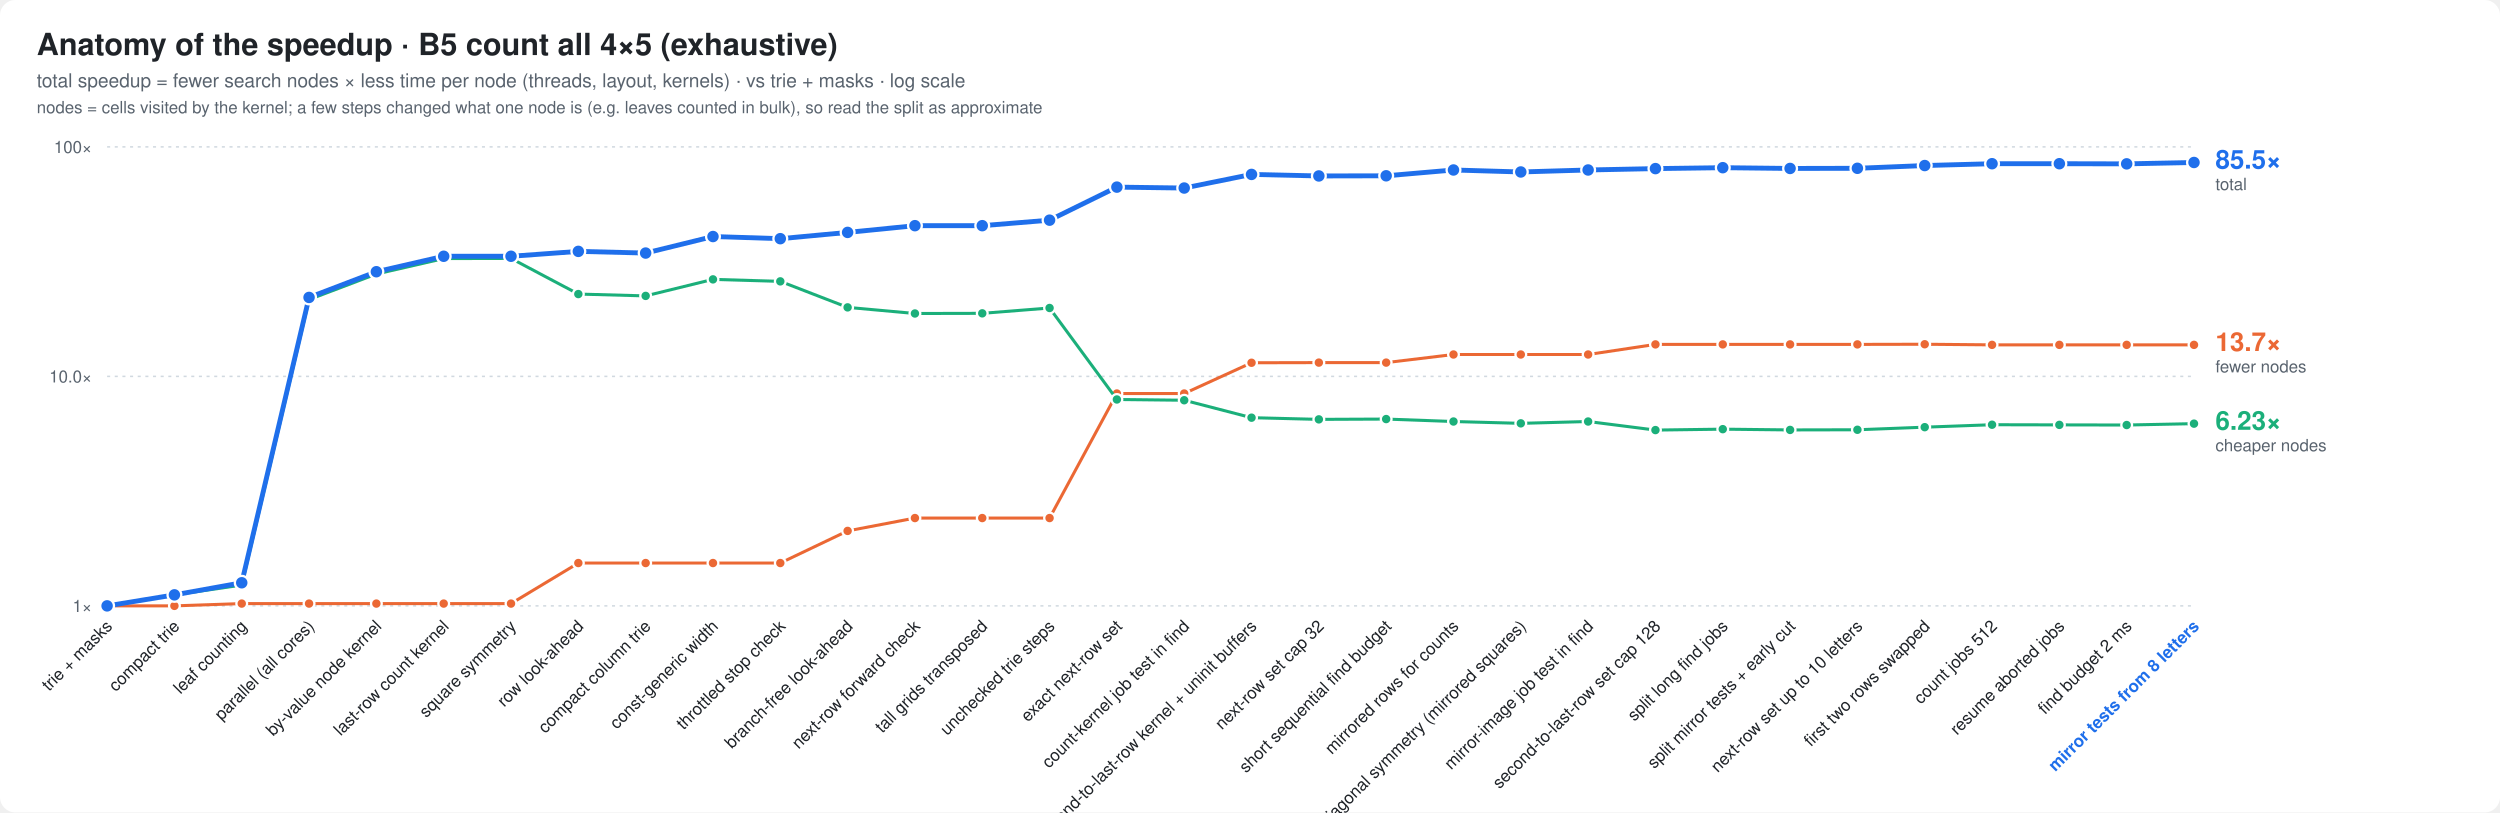
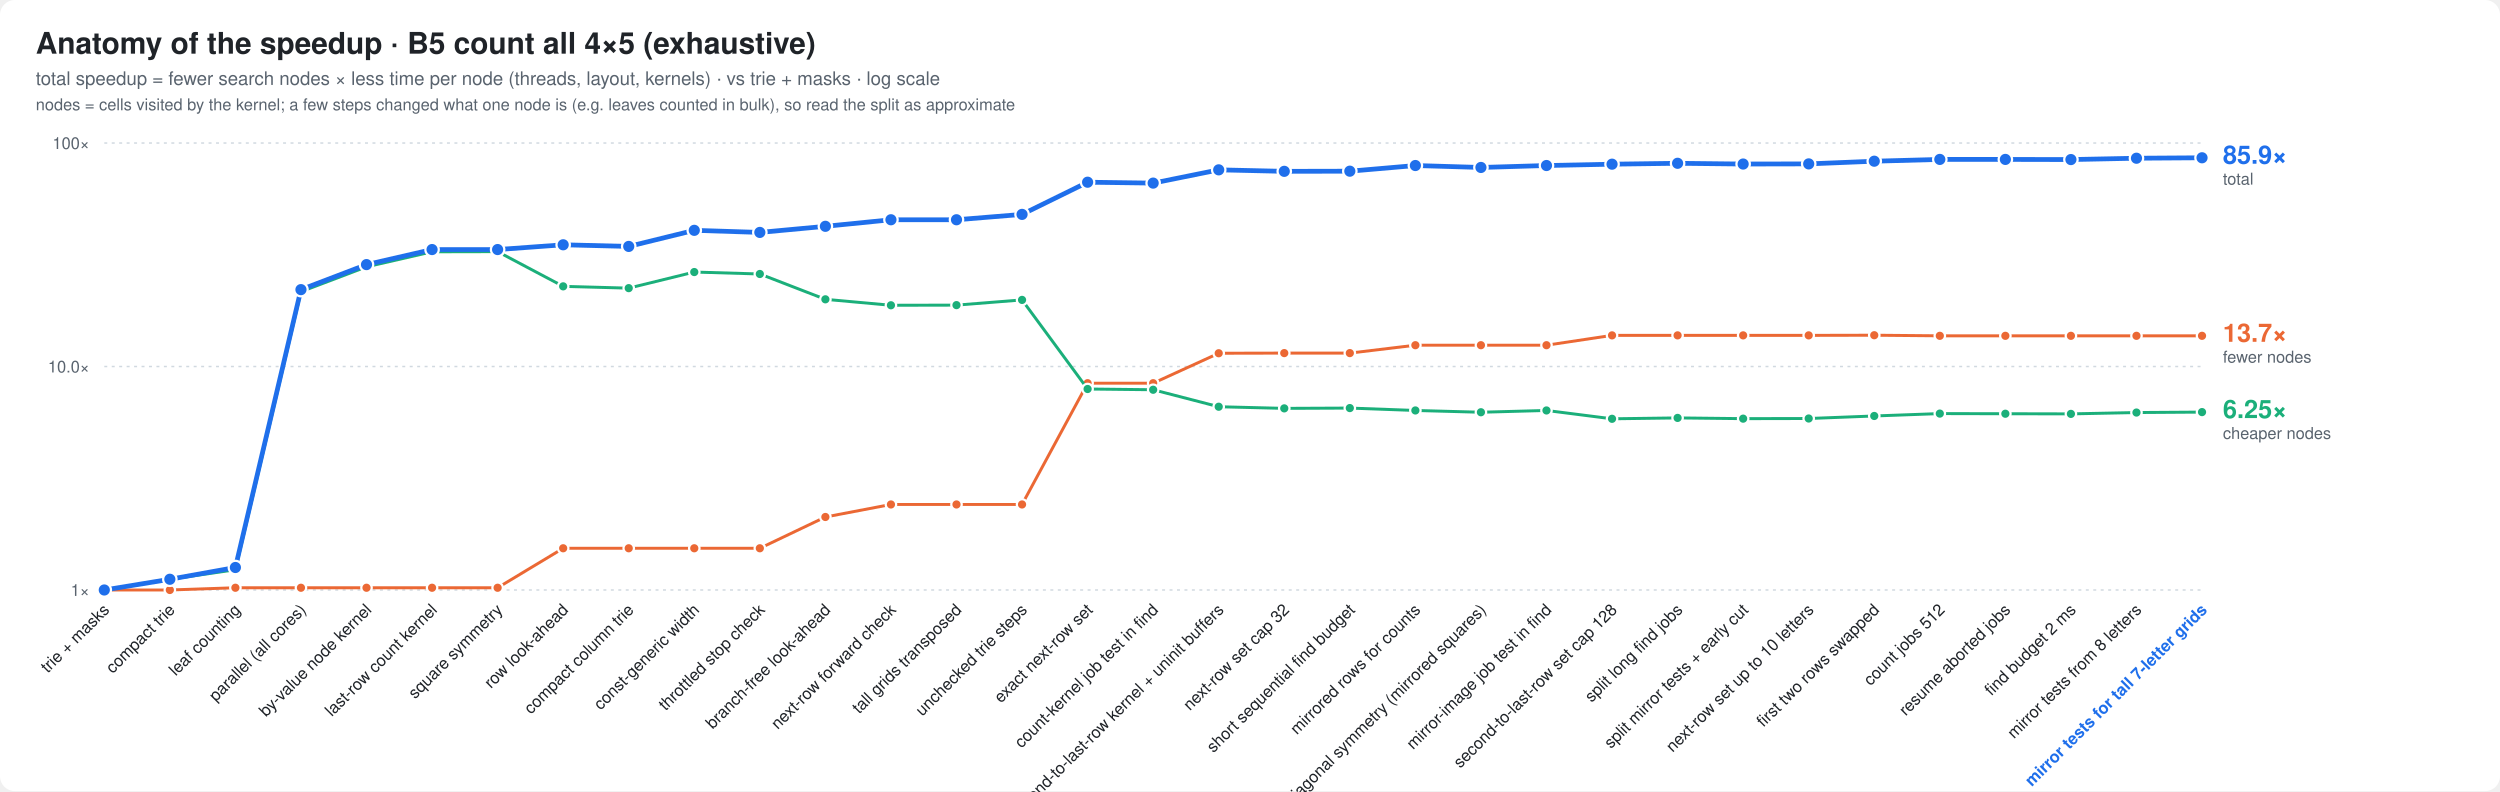
- <svg xmlns="http://www.w3.org/2000/svg" width="1634" height="531" viewBox="0 0 1634 531" font-family="ui-sans-serif,-apple-system,Segoe UI,Helvetica,Arial,sans-serif">
+ <svg xmlns="http://www.w3.org/2000/svg" width="1678" height="531" viewBox="0 0 1678 531" font-family="ui-sans-serif,-apple-system,Segoe UI,Helvetica,Arial,sans-serif">
  <style>
  .bg{fill:#ffffff} .t{fill:#1f2328} .m{fill:#59636e} .g{stroke:#d1d9e0}
  .bar{fill:#8fb8de} .best{fill:#1f6feb} .x{fill:#1a7f37;font-weight:600}
  .fail{fill:url(#hatch)} .hs{stroke:#afb8c1} .hb{fill:#eaeef2} .f{fill:#cf222e;font-weight:600}
  .ft{fill:#8c959f} .cur{fill:#1f6feb;font-weight:700}
  .ln{stroke:#1f6feb;fill:none} .lnf{fill:#1f6feb} .ctx{stroke:#afb8c1;fill:none} .ring{stroke:#ffffff}
  .fx{stroke:#8c959f;fill:none} .area{fill:#1f6feb;fill-opacity:.08} .tile{fill:#f6f8fa;stroke:#d1d9e0}
  .big{fill:#1f6feb;font-weight:800}
  .s2{stroke:#eb6834;fill:none} .s2f{fill:#eb6834} .s3{stroke:#1baf7a;fill:none} .s3f{fill:#1baf7a}
  @media (prefers-color-scheme: dark){
    .s2{stroke:#d95926} .s2f{fill:#d95926} .s3{stroke:#199e70} .s3f{fill:#199e70}
    .bg{fill:#0d1117} .t{fill:#e6edf3} .m{fill:#9198a1} .g{stroke:#30363d}
    .bar{fill:#2f5f8f} .best{fill:#4493f8} .x{fill:#3fb950}
    .hs{stroke:#484f58} .hb{fill:#21262d} .f{fill:#f85149} .ft{fill:#6e7681} .cur{fill:#4493f8}
    .ln{stroke:#4493f8} .lnf{fill:#4493f8} .ctx{stroke:#484f58} .ring{stroke:#0d1117}
    .fx{stroke:#6e7681} .area{fill:#4493f8;fill-opacity:.10} .tile{fill:#161b22;stroke:#30363d} .big{fill:#4493f8}
  }
</style>
-   <rect class="bg" width="1634" height="531" rx="10" />
+   <rect class="bg" width="1678" height="531" rx="10" />
  <text class="t" x="24" y="36" font-size="20" font-weight="800">Anatomy of the speedup · B5 count all 4×5 (exhaustive)</text>
  <text class="m" x="24" y="57" font-size="12.5">total speedup = fewer search nodes × less time per node (threads, layout, kernels) · vs trie + masks · log scale</text>
  <text class="m" x="24" y="74" font-size="11">nodes = cells visited by the kernel; a few steps changed what one node is (e.g. leaves counted in bulk), so read the split as approximate</text>
-   <line class="g" x1="70" x2="1434" y1="396.0" y2="396.0" stroke-dasharray="2 3" />
+   <line class="g" x1="70" x2="1478" y1="396.0" y2="396.0" stroke-dasharray="2 3" />
  <text class="m" x="60" y="400.0" font-size="11" text-anchor="end">1×</text>
-   <line class="g" x1="70" x2="1434" y1="246.0" y2="246.0" stroke-dasharray="2 3" />
+   <line class="g" x1="70" x2="1478" y1="246.0" y2="246.0" stroke-dasharray="2 3" />
  <text class="m" x="60" y="250.0" font-size="11" text-anchor="end">10.0×</text>
-   <line class="g" x1="70" x2="1434" y1="96.0" y2="96.0" stroke-dasharray="2 3" />
+   <line class="g" x1="70" x2="1478" y1="96.0" y2="96.0" stroke-dasharray="2 3" />
  <text class="m" x="60" y="100.0" font-size="11" text-anchor="end">100×</text>
-   <polyline class="s2" points="70.0,396.0 114.0,396.0 158.0,394.5 202.0,394.5 246.0,394.5 290.0,394.5 334.0,394.5 378.0,368.0 422.0,368.0 466.0,368.0 510.0,368.0 554.0,347.0 598.0,338.6 642.0,338.6 686.0,338.6 730.0,257.2 774.0,257.2 818.0,237.1 862.0,237.0 906.0,237.0 950.0,231.7 994.0,231.7 1038.0,231.7 1082.0,225.1 1126.0,225.1 1170.0,225.1 1214.0,225.1 1258.0,225.0 1302.0,225.4 1346.0,225.4 1390.0,225.4 1434.0,225.4" stroke-width="2" stroke-linejoin="round" stroke-linecap="round" />
+   <polyline class="s2" points="70.0,396.0 114.0,396.0 158.0,394.5 202.0,394.5 246.0,394.5 290.0,394.5 334.0,394.5 378.0,368.0 422.0,368.0 466.0,368.0 510.0,368.0 554.0,347.0 598.0,338.6 642.0,338.6 686.0,338.6 730.0,257.2 774.0,257.2 818.0,237.1 862.0,237.0 906.0,237.0 950.0,231.7 994.0,231.7 1038.0,231.7 1082.0,225.1 1126.0,225.1 1170.0,225.1 1214.0,225.1 1258.0,225.0 1302.0,225.4 1346.0,225.4 1390.0,225.4 1434.0,225.4 1478.0,225.4" stroke-width="2" stroke-linejoin="round" stroke-linecap="round" />
  <circle class="s2f ring" cx="70.0" cy="396.0" r="3.5" stroke-width="1.5" />
  <circle class="s2f ring" cx="114.0" cy="396.0" r="3.5" stroke-width="1.5" />
  <circle class="s2f ring" cx="158.0" cy="394.5" r="3.5" stroke-width="1.5" />
  <circle class="s2f ring" cx="202.0" cy="394.5" r="3.5" stroke-width="1.5" />
  <circle class="s2f ring" cx="246.0" cy="394.5" r="3.5" stroke-width="1.5" />
  <circle class="s2f ring" cx="290.0" cy="394.5" r="3.5" stroke-width="1.5" />
  <circle class="s2f ring" cx="334.0" cy="394.5" r="3.5" stroke-width="1.5" />
  <circle class="s2f ring" cx="378.0" cy="368.0" r="3.5" stroke-width="1.5" />
  <circle class="s2f ring" cx="422.0" cy="368.0" r="3.5" stroke-width="1.5" />
  <circle class="s2f ring" cx="466.0" cy="368.0" r="3.5" stroke-width="1.5" />
  <circle class="s2f ring" cx="510.0" cy="368.0" r="3.5" stroke-width="1.5" />
  <circle class="s2f ring" cx="554.0" cy="347.0" r="3.5" stroke-width="1.5" />
  <circle class="s2f ring" cx="598.0" cy="338.6" r="3.5" stroke-width="1.5" />
  <circle class="s2f ring" cx="642.0" cy="338.6" r="3.5" stroke-width="1.5" />
  <circle class="s2f ring" cx="686.0" cy="338.6" r="3.5" stroke-width="1.5" />
  <circle class="s2f ring" cx="730.0" cy="257.2" r="3.5" stroke-width="1.5" />
  <circle class="s2f ring" cx="774.0" cy="257.2" r="3.5" stroke-width="1.5" />
  <circle class="s2f ring" cx="818.0" cy="237.1" r="3.5" stroke-width="1.5" />
  <circle class="s2f ring" cx="862.0" cy="237.0" r="3.5" stroke-width="1.5" />
  <circle class="s2f ring" cx="906.0" cy="237.0" r="3.5" stroke-width="1.5" />
  <circle class="s2f ring" cx="950.0" cy="231.7" r="3.5" stroke-width="1.5" />
  <circle class="s2f ring" cx="994.0" cy="231.7" r="3.5" stroke-width="1.5" />
  <circle class="s2f ring" cx="1038.0" cy="231.7" r="3.5" stroke-width="1.5" />
  <circle class="s2f ring" cx="1082.0" cy="225.1" r="3.5" stroke-width="1.5" />
  <circle class="s2f ring" cx="1126.0" cy="225.1" r="3.5" stroke-width="1.5" />
  <circle class="s2f ring" cx="1170.0" cy="225.1" r="3.5" stroke-width="1.5" />
  <circle class="s2f ring" cx="1214.0" cy="225.1" r="3.5" stroke-width="1.5" />
  <circle class="s2f ring" cx="1258.0" cy="225.0" r="3.5" stroke-width="1.5" />
  <circle class="s2f ring" cx="1302.0" cy="225.4" r="3.5" stroke-width="1.5" />
  <circle class="s2f ring" cx="1346.0" cy="225.4" r="3.5" stroke-width="1.5" />
  <circle class="s2f ring" cx="1390.0" cy="225.4" r="3.5" stroke-width="1.5" />
  <circle class="s2f ring" cx="1434.0" cy="225.4" r="3.5" stroke-width="1.5" />
-   <polyline class="s3" points="70.0,396.0 114.0,388.8 158.0,382.4 202.0,195.8 246.0,179.1 290.0,169.0 334.0,168.9 378.0,192.2 422.0,193.4 466.0,182.6 510.0,183.9 554.0,200.9 598.0,204.9 642.0,204.8 686.0,201.3 730.0,261.1 774.0,261.6 818.0,273.0 862.0,274.1 906.0,273.9 950.0,275.5 994.0,276.7 1038.0,275.5 1082.0,281.1 1126.0,280.5 1170.0,281.0 1214.0,280.9 1258.0,279.2 1302.0,277.6 1346.0,277.7 1390.0,277.8 1434.0,276.9" stroke-width="2" stroke-linejoin="round" stroke-linecap="round" />
+   <circle class="s2f ring" cx="1478.0" cy="225.4" r="3.5" stroke-width="1.5" />
+   <polyline class="s3" points="70.0,396.0 114.0,388.8 158.0,382.4 202.0,195.8 246.0,179.1 290.0,169.0 334.0,168.9 378.0,192.2 422.0,193.4 466.0,182.6 510.0,183.9 554.0,200.9 598.0,204.9 642.0,204.8 686.0,201.3 730.0,261.1 774.0,261.6 818.0,273.0 862.0,274.1 906.0,273.9 950.0,275.5 994.0,276.7 1038.0,275.5 1082.0,281.1 1126.0,280.5 1170.0,281.0 1214.0,280.9 1258.0,279.2 1302.0,277.6 1346.0,277.7 1390.0,277.8 1434.0,276.9 1478.0,276.6" stroke-width="2" stroke-linejoin="round" stroke-linecap="round" />
  <circle class="s3f ring" cx="70.0" cy="396.0" r="3.5" stroke-width="1.5" />
  <circle class="s3f ring" cx="114.0" cy="388.8" r="3.5" stroke-width="1.5" />
  <circle class="s3f ring" cx="158.0" cy="382.4" r="3.5" stroke-width="1.5" />
  <circle class="s3f ring" cx="202.0" cy="195.8" r="3.5" stroke-width="1.5" />
  <circle class="s3f ring" cx="246.0" cy="179.1" r="3.5" stroke-width="1.5" />
  <circle class="s3f ring" cx="290.0" cy="169.0" r="3.5" stroke-width="1.5" />
  <circle class="s3f ring" cx="334.0" cy="168.9" r="3.5" stroke-width="1.5" />
  <circle class="s3f ring" cx="378.0" cy="192.2" r="3.5" stroke-width="1.5" />
  <circle class="s3f ring" cx="422.0" cy="193.4" r="3.5" stroke-width="1.5" />
  <circle class="s3f ring" cx="466.0" cy="182.6" r="3.5" stroke-width="1.5" />
  <circle class="s3f ring" cx="510.0" cy="183.9" r="3.5" stroke-width="1.5" />
  <circle class="s3f ring" cx="554.0" cy="200.9" r="3.5" stroke-width="1.5" />
  <circle class="s3f ring" cx="598.0" cy="204.9" r="3.5" stroke-width="1.5" />
  <circle class="s3f ring" cx="642.0" cy="204.8" r="3.5" stroke-width="1.5" />
  <circle class="s3f ring" cx="686.0" cy="201.3" r="3.5" stroke-width="1.5" />
  <circle class="s3f ring" cx="730.0" cy="261.1" r="3.5" stroke-width="1.5" />
  <circle class="s3f ring" cx="774.0" cy="261.6" r="3.5" stroke-width="1.5" />
  <circle class="s3f ring" cx="818.0" cy="273.0" r="3.5" stroke-width="1.5" />
  <circle class="s3f ring" cx="862.0" cy="274.1" r="3.5" stroke-width="1.5" />
  <circle class="s3f ring" cx="906.0" cy="273.9" r="3.5" stroke-width="1.5" />
  <circle class="s3f ring" cx="950.0" cy="275.5" r="3.5" stroke-width="1.5" />
  <circle class="s3f ring" cx="994.0" cy="276.7" r="3.5" stroke-width="1.5" />
  <circle class="s3f ring" cx="1038.0" cy="275.5" r="3.5" stroke-width="1.5" />
  <circle class="s3f ring" cx="1082.0" cy="281.1" r="3.5" stroke-width="1.5" />
  <circle class="s3f ring" cx="1126.0" cy="280.5" r="3.5" stroke-width="1.5" />
  <circle class="s3f ring" cx="1170.0" cy="281.0" r="3.5" stroke-width="1.5" />
  <circle class="s3f ring" cx="1214.0" cy="280.9" r="3.5" stroke-width="1.5" />
  <circle class="s3f ring" cx="1258.0" cy="279.2" r="3.5" stroke-width="1.5" />
  <circle class="s3f ring" cx="1302.0" cy="277.6" r="3.5" stroke-width="1.5" />
  <circle class="s3f ring" cx="1346.0" cy="277.7" r="3.5" stroke-width="1.5" />
  <circle class="s3f ring" cx="1390.0" cy="277.8" r="3.5" stroke-width="1.5" />
  <circle class="s3f ring" cx="1434.0" cy="276.9" r="3.5" stroke-width="1.5" />
-   <polyline class="ln" points="70.0,396.0 114.0,388.8 158.0,380.9 202.0,194.4 246.0,177.6 290.0,167.5 334.0,167.5 378.0,164.3 422.0,165.4 466.0,154.6 510.0,156.0 554.0,151.9 598.0,147.5 642.0,147.5 686.0,143.9 730.0,122.3 774.0,122.9 818.0,114.0 862.0,115.0 906.0,114.9 950.0,111.1 994.0,112.4 1038.0,111.1 1082.0,110.2 1126.0,109.6 1170.0,110.1 1214.0,110.0 1258.0,108.2 1302.0,107.0 1346.0,107.0 1390.0,107.1 1434.0,106.2" stroke-width="3.2" stroke-linejoin="round" stroke-linecap="round" />
+   <circle class="s3f ring" cx="1478.0" cy="276.6" r="3.5" stroke-width="1.5" />
+   <polyline class="ln" points="70.0,396.0 114.0,388.8 158.0,380.9 202.0,194.4 246.0,177.6 290.0,167.5 334.0,167.5 378.0,164.3 422.0,165.4 466.0,154.6 510.0,156.0 554.0,151.9 598.0,147.5 642.0,147.5 686.0,143.9 730.0,122.3 774.0,122.9 818.0,114.0 862.0,115.0 906.0,114.9 950.0,111.1 994.0,112.4 1038.0,111.1 1082.0,110.2 1126.0,109.6 1170.0,110.1 1214.0,110.0 1258.0,108.2 1302.0,107.0 1346.0,107.0 1390.0,107.1 1434.0,106.2 1478.0,105.9" stroke-width="3.2" stroke-linejoin="round" stroke-linecap="round" />
  <circle class="lnf ring" cx="70.0" cy="396.0" r="4.5" stroke-width="1.5" />
  <circle class="lnf ring" cx="114.0" cy="388.8" r="4.5" stroke-width="1.5" />
  <circle class="lnf ring" cx="158.0" cy="380.9" r="4.5" stroke-width="1.5" />
  <circle class="lnf ring" cx="202.0" cy="194.4" r="4.5" stroke-width="1.5" />
  <circle class="lnf ring" cx="246.0" cy="177.6" r="4.5" stroke-width="1.5" />
  <circle class="lnf ring" cx="290.0" cy="167.5" r="4.5" stroke-width="1.5" />
  <circle class="lnf ring" cx="334.0" cy="167.5" r="4.5" stroke-width="1.5" />
  <circle class="lnf ring" cx="378.0" cy="164.3" r="4.5" stroke-width="1.5" />
  <circle class="lnf ring" cx="422.0" cy="165.4" r="4.5" stroke-width="1.5" />
  <circle class="lnf ring" cx="466.0" cy="154.6" r="4.5" stroke-width="1.5" />
  <circle class="lnf ring" cx="510.0" cy="156.0" r="4.5" stroke-width="1.5" />
  <circle class="lnf ring" cx="554.0" cy="151.9" r="4.5" stroke-width="1.5" />
  <circle class="lnf ring" cx="598.0" cy="147.5" r="4.5" stroke-width="1.5" />
  <circle class="lnf ring" cx="642.0" cy="147.5" r="4.5" stroke-width="1.5" />
  <circle class="lnf ring" cx="686.0" cy="143.9" r="4.5" stroke-width="1.5" />
  <circle class="lnf ring" cx="730.0" cy="122.3" r="4.5" stroke-width="1.5" />
  <circle class="lnf ring" cx="774.0" cy="122.9" r="4.5" stroke-width="1.5" />
  <circle class="lnf ring" cx="818.0" cy="114.0" r="4.5" stroke-width="1.5" />
  <circle class="lnf ring" cx="862.0" cy="115.0" r="4.5" stroke-width="1.5" />
  <circle class="lnf ring" cx="906.0" cy="114.9" r="4.5" stroke-width="1.5" />
  <circle class="lnf ring" cx="950.0" cy="111.1" r="4.5" stroke-width="1.5" />
  <circle class="lnf ring" cx="994.0" cy="112.4" r="4.5" stroke-width="1.5" />
  <circle class="lnf ring" cx="1038.0" cy="111.1" r="4.5" stroke-width="1.5" />
  <circle class="lnf ring" cx="1082.0" cy="110.2" r="4.5" stroke-width="1.5" />
  <circle class="lnf ring" cx="1126.0" cy="109.6" r="4.5" stroke-width="1.5" />
  <circle class="lnf ring" cx="1170.0" cy="110.1" r="4.5" stroke-width="1.5" />
  <circle class="lnf ring" cx="1214.0" cy="110.0" r="4.5" stroke-width="1.5" />
  <circle class="lnf ring" cx="1258.0" cy="108.2" r="4.5" stroke-width="1.5" />
  <circle class="lnf ring" cx="1302.0" cy="107.0" r="4.5" stroke-width="1.5" />
  <circle class="lnf ring" cx="1346.0" cy="107.0" r="4.5" stroke-width="1.5" />
  <circle class="lnf ring" cx="1390.0" cy="107.1" r="4.5" stroke-width="1.5" />
  <circle class="lnf ring" cx="1434.0" cy="106.2" r="4.5" stroke-width="1.5" />
-   <text class="lnf" x="1448.0" y="110.2" font-size="17" font-weight="800">85.5×</text>
-   <text class="m" x="1448.0" y="124.2" font-size="11">total</text>
-   <text class="s2f" x="1448.0" y="229.4" font-size="17" font-weight="800">13.7×</text>
-   <text class="m" x="1448.0" y="243.4" font-size="11">fewer nodes</text>
-   <text class="s3f" x="1448.0" y="280.9" font-size="17" font-weight="800">6.23×</text>
-   <text class="m" x="1448.0" y="294.9" font-size="11">cheaper nodes</text>
+   <circle class="lnf ring" cx="1478.0" cy="105.9" r="4.5" stroke-width="1.5" />
+   <text class="lnf" x="1492.0" y="109.9" font-size="17" font-weight="800">85.9×</text>
+   <text class="m" x="1492.0" y="123.9" font-size="11">total</text>
+   <text class="s2f" x="1492.0" y="229.4" font-size="17" font-weight="800">13.7×</text>
+   <text class="m" x="1492.0" y="243.4" font-size="11">fewer nodes</text>
+   <text class="s3f" x="1492.0" y="280.6" font-size="17" font-weight="800">6.25×</text>
+   <text class="m" x="1492.0" y="294.6" font-size="11">cheaper nodes</text>
  <text class="t" font-size="11" text-anchor="end" transform="translate(74.0,410) rotate(-45)">trie + masks</text>
  <text class="t" font-size="11" text-anchor="end" transform="translate(118.0,410) rotate(-45)">compact trie</text>
  <text class="t" font-size="11" text-anchor="end" transform="translate(162.0,410) rotate(-45)">leaf counting</text>
  <text class="t" font-size="11" text-anchor="end" transform="translate(206.0,410) rotate(-45)">parallel (all cores)</text>
  <text class="t" font-size="11" text-anchor="end" transform="translate(250.0,410) rotate(-45)">by-value node kernel</text>
  <text class="t" font-size="11" text-anchor="end" transform="translate(294.0,410) rotate(-45)">last-row count kernel</text>
  <text class="t" font-size="11" text-anchor="end" transform="translate(338.0,410) rotate(-45)">square symmetry</text>
  <text class="t" font-size="11" text-anchor="end" transform="translate(382.0,410) rotate(-45)">row look-ahead</text>
  <text class="t" font-size="11" text-anchor="end" transform="translate(426.0,410) rotate(-45)">compact column trie</text>
  <text class="t" font-size="11" text-anchor="end" transform="translate(470.0,410) rotate(-45)">const-generic width</text>
  <text class="t" font-size="11" text-anchor="end" transform="translate(514.0,410) rotate(-45)">throttled stop check</text>
  <text class="t" font-size="11" text-anchor="end" transform="translate(558.0,410) rotate(-45)">branch-free look-ahead</text>
  <text class="t" font-size="11" text-anchor="end" transform="translate(602.0,410) rotate(-45)">next-row forward check</text>
  <text class="t" font-size="11" text-anchor="end" transform="translate(646.0,410) rotate(-45)">tall grids transposed</text>
  <text class="t" font-size="11" text-anchor="end" transform="translate(690.0,410) rotate(-45)">unchecked trie steps</text>
  <text class="t" font-size="11" text-anchor="end" transform="translate(734.0,410) rotate(-45)">exact next-row set</text>
  <text class="t" font-size="11" text-anchor="end" transform="translate(778.0,410) rotate(-45)">count-kernel job test in find</text>
  <text class="t" font-size="11" text-anchor="end" transform="translate(822.0,410) rotate(-45)">second-to-last-row kernel + uninit buffers</text>
  <text class="t" font-size="11" text-anchor="end" transform="translate(866.0,410) rotate(-45)">next-row set cap 32</text>
  <text class="t" font-size="11" text-anchor="end" transform="translate(910.0,410) rotate(-45)">short sequential find budget</text>
  <text class="t" font-size="11" text-anchor="end" transform="translate(954.0,410) rotate(-45)">mirrored rows for counts</text>
  <text class="t" font-size="11" text-anchor="end" transform="translate(998.0,410) rotate(-45)">anti-diagonal symmetry (mirrored squares)</text>
  <text class="t" font-size="11" text-anchor="end" transform="translate(1042.0,410) rotate(-45)">mirror-image job test in find</text>
  <text class="t" font-size="11" text-anchor="end" transform="translate(1086.0,410) rotate(-45)">second-to-last-row set cap 128</text>
  <text class="t" font-size="11" text-anchor="end" transform="translate(1130.0,410) rotate(-45)">split long find jobs</text>
  <text class="t" font-size="11" text-anchor="end" transform="translate(1174.0,410) rotate(-45)">split mirror tests + early cut</text>
  <text class="t" font-size="11" text-anchor="end" transform="translate(1218.0,410) rotate(-45)">next-row set up to 10 letters</text>
  <text class="t" font-size="11" text-anchor="end" transform="translate(1262.0,410) rotate(-45)">first two rows swapped</text>
  <text class="t" font-size="11" text-anchor="end" transform="translate(1306.0,410) rotate(-45)">count jobs 512</text>
  <text class="t" font-size="11" text-anchor="end" transform="translate(1350.0,410) rotate(-45)">resume aborted jobs</text>
  <text class="t" font-size="11" text-anchor="end" transform="translate(1394.0,410) rotate(-45)">find budget 2 ms</text>
-   <text class="cur" font-size="11" text-anchor="end" transform="translate(1438.0,410) rotate(-45)">mirror tests from 8 letters</text>
+   <text class="t" font-size="11" text-anchor="end" transform="translate(1438.0,410) rotate(-45)">mirror tests from 8 letters</text>
+   <text class="cur" font-size="11" text-anchor="end" transform="translate(1482.0,410) rotate(-45)">mirror tests for tall 7-letter grids</text>
</svg>
